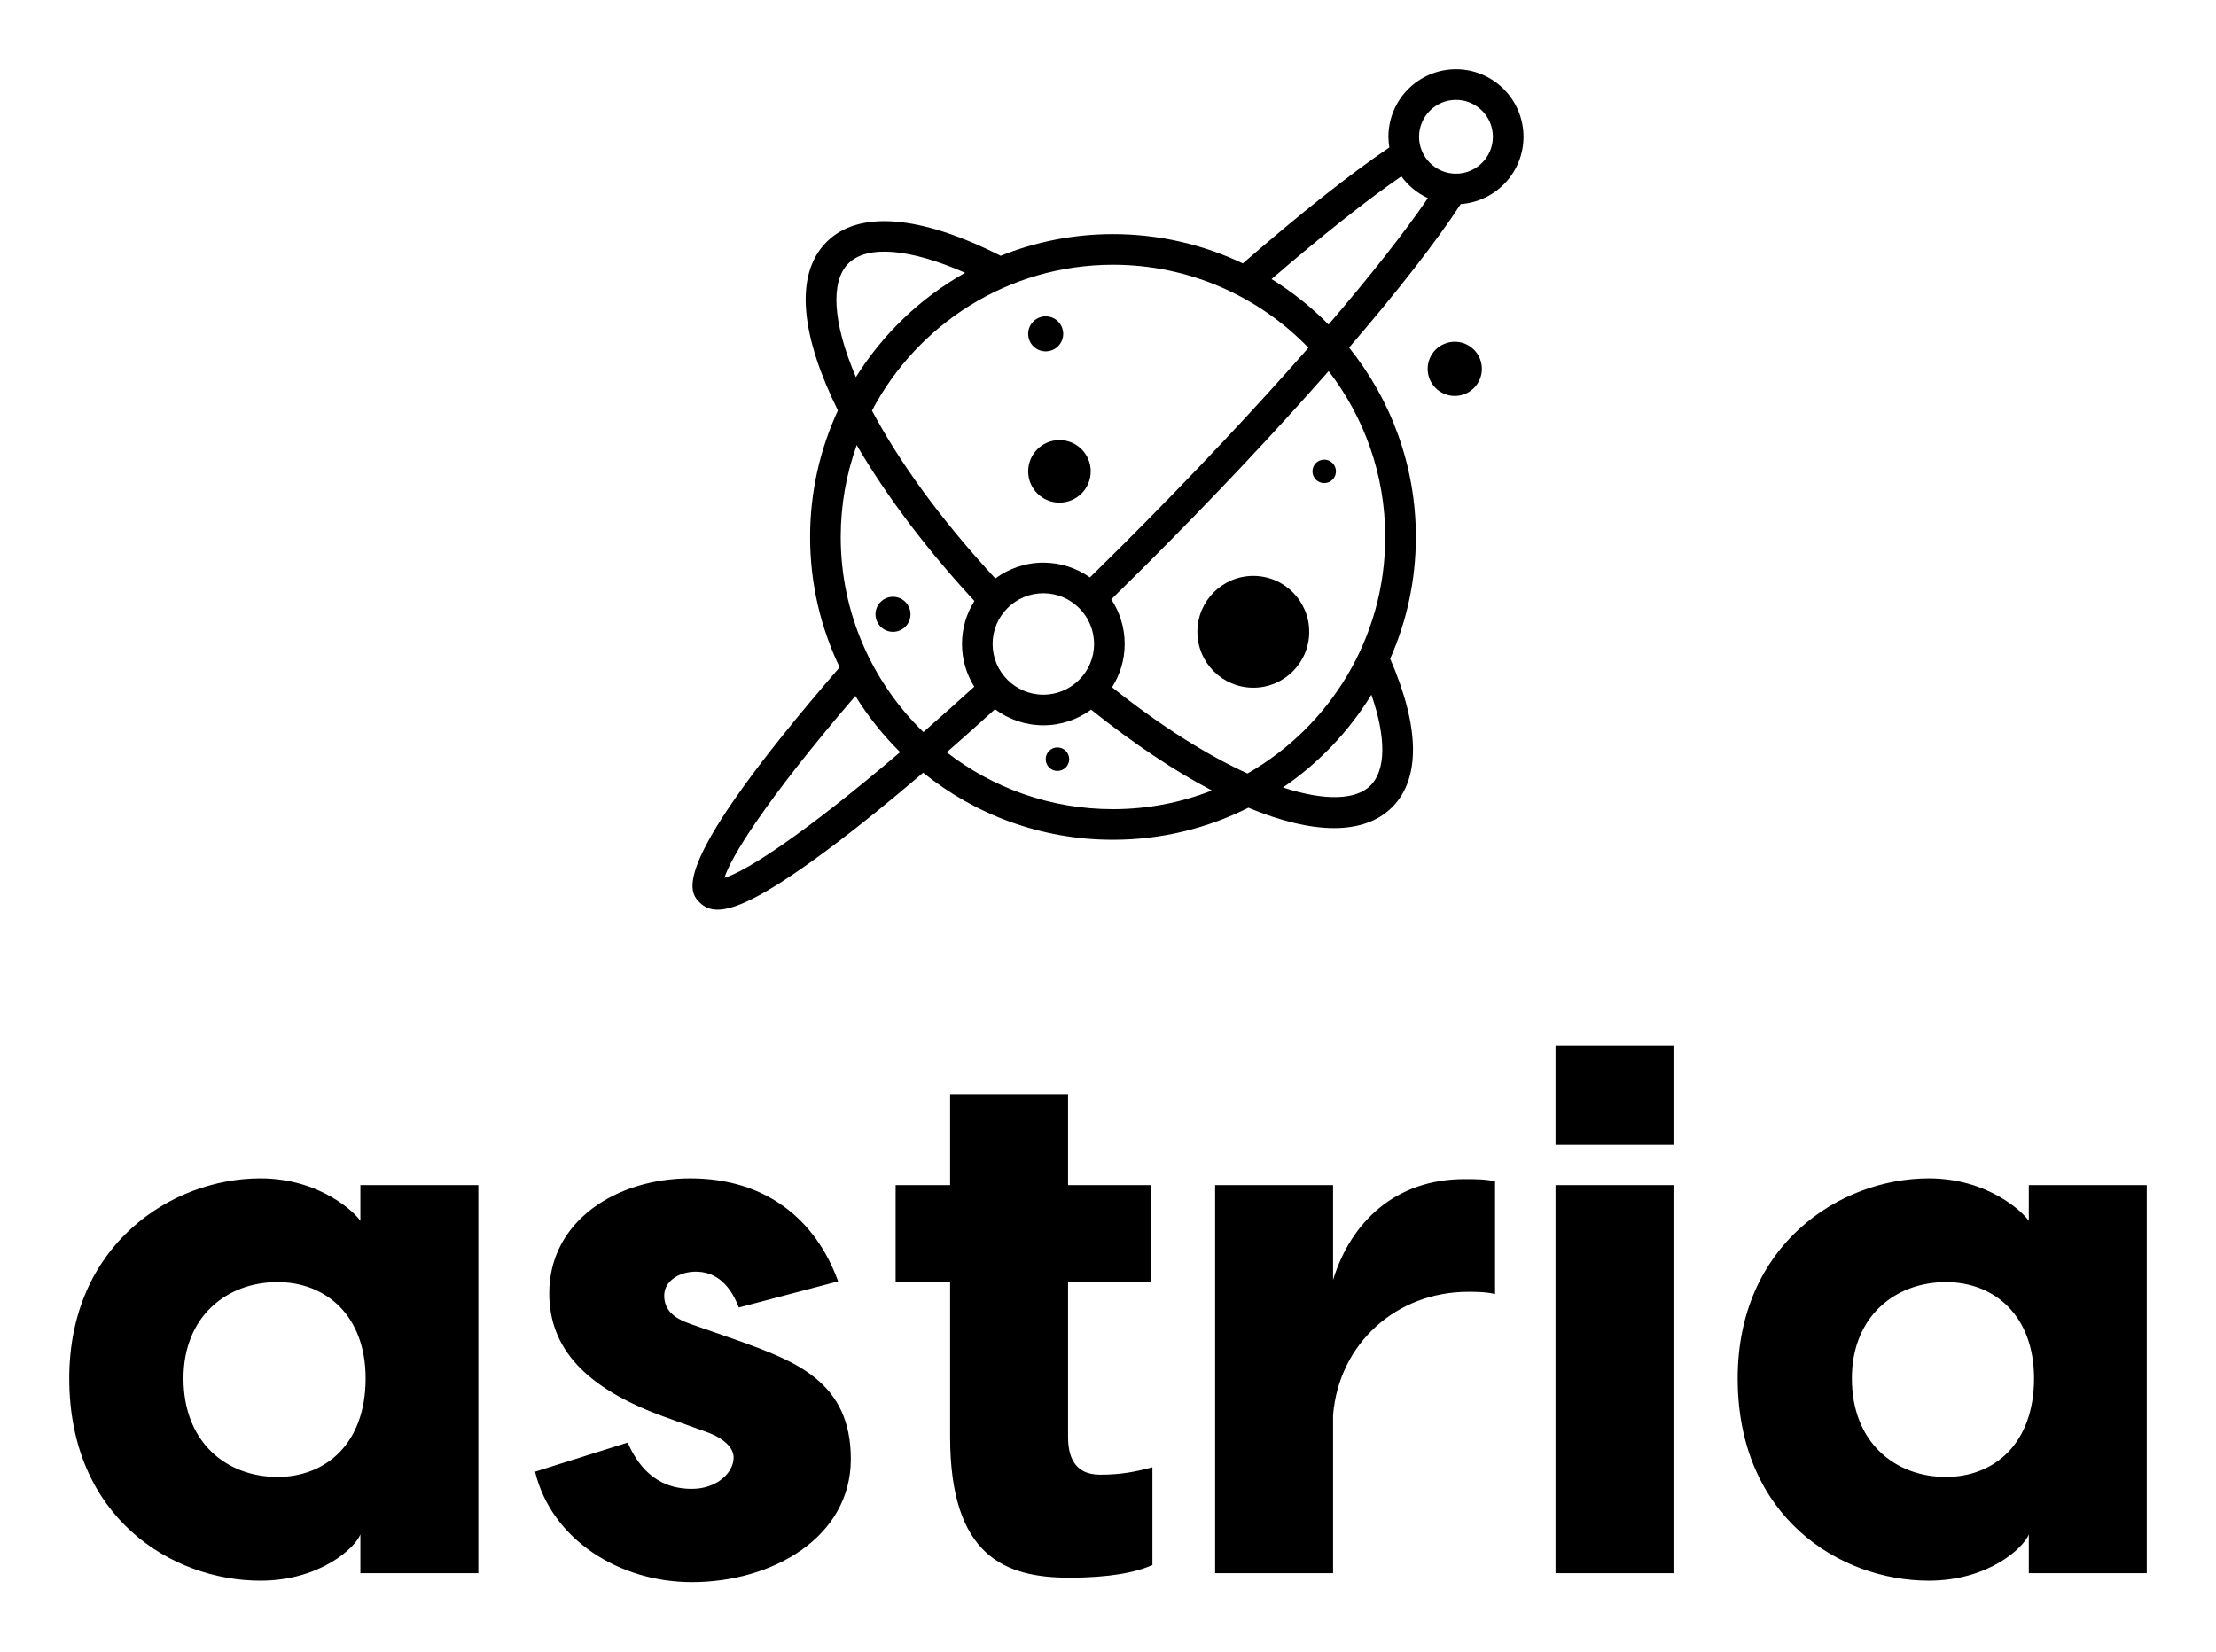
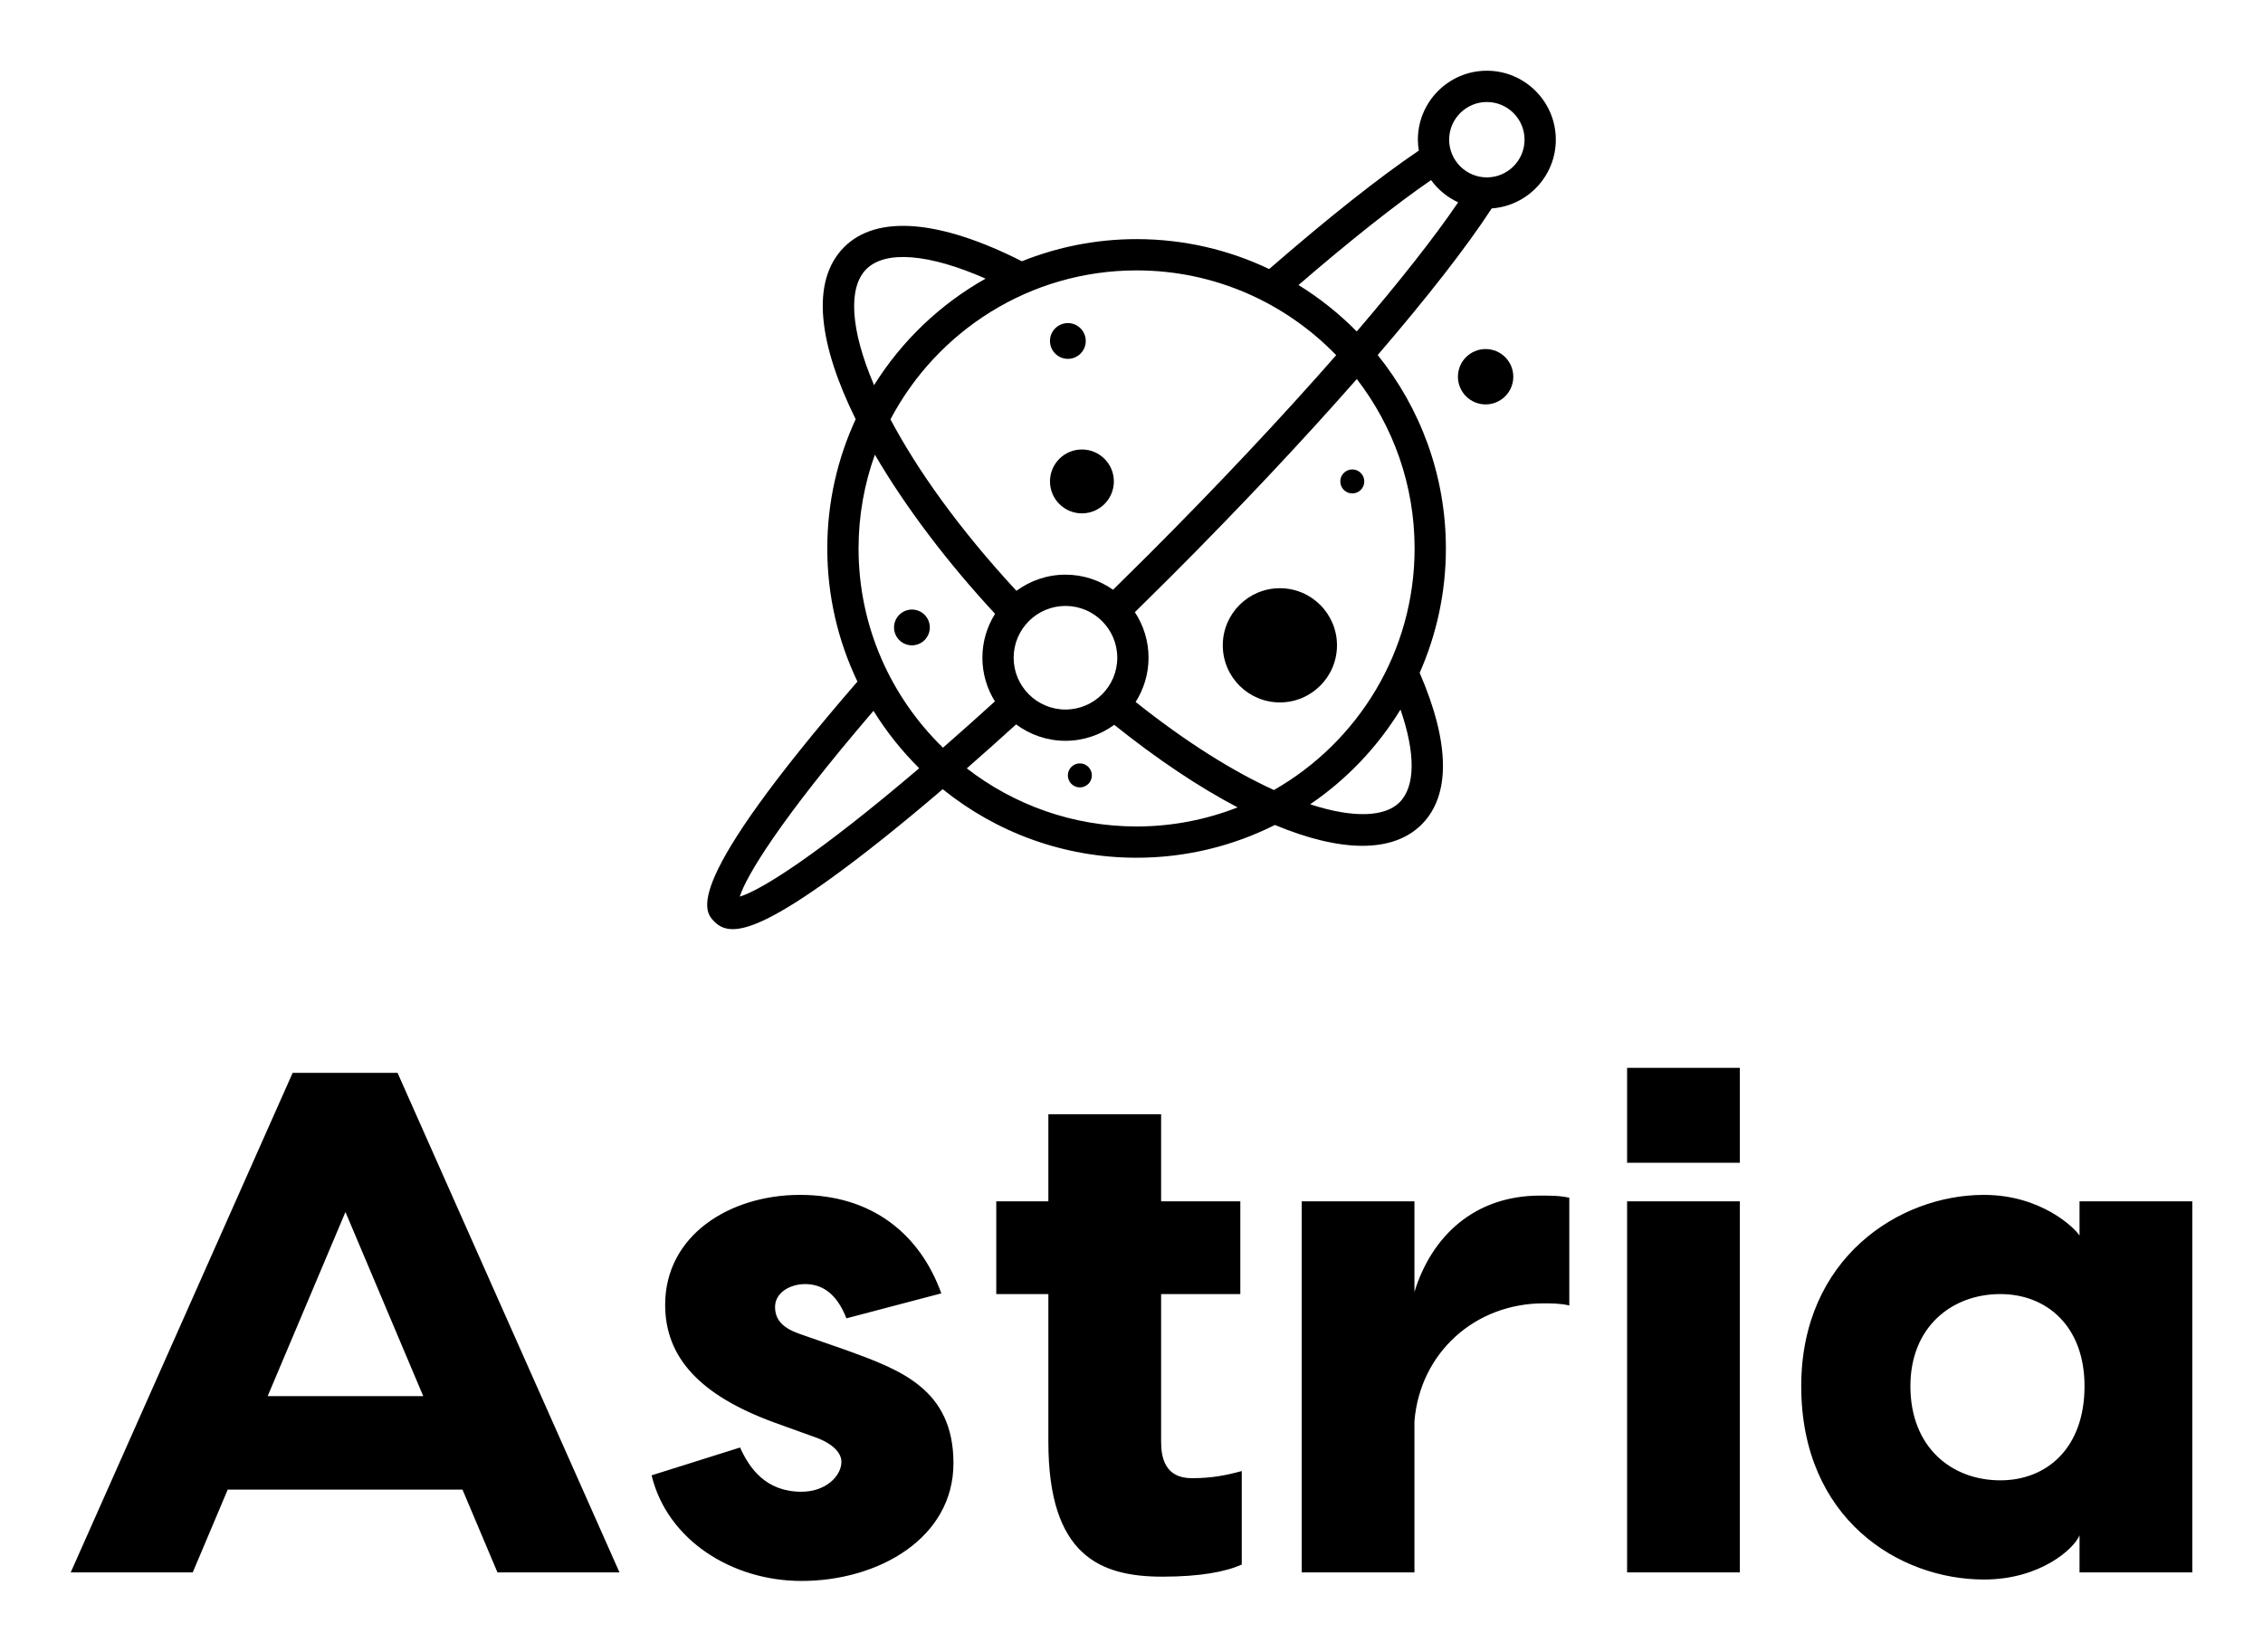
- <svg xmlns="http://www.w3.org/2000/svg" version="1.1" width="3200" height="2385.063" viewBox="0 0 3200 2385.063">
+ <svg xmlns="http://www.w3.org/2000/svg" version="1.1" width="3200" height="2335.53" viewBox="0 0 3200 2335.53">
  <g transform="scale(10) translate(10, 10)">
-     <defs id="SvgjsDefs1464">
-       <linearGradient id="SvgjsLinearGradient1469">
-         <stop id="SvgjsStop1470" stop-color="#00ff8f" offset="0" />
-         <stop id="SvgjsStop1471" stop-color="#00a1ff" offset="1" />
+     <defs id="SvgjsDefs1243">
+       <linearGradient id="SvgjsLinearGradient1248">
+         <stop id="SvgjsStop1249" stop-color="#00ff8f" offset="0" />
+         <stop id="SvgjsStop1250" stop-color="#00a1ff" offset="1" />
      </linearGradient>
-       <linearGradient id="SvgjsLinearGradient1472">
-         <stop id="SvgjsStop1473" stop-color="#00ff8f" offset="0" />
-         <stop id="SvgjsStop1474" stop-color="#00a1ff" offset="1" />
+       <linearGradient id="SvgjsLinearGradient1251">
+         <stop id="SvgjsStop1252" stop-color="#00ff8f" offset="0" />
+         <stop id="SvgjsStop1253" stop-color="#00a1ff" offset="1" />
      </linearGradient>
    </defs>
-     <g id="SvgjsG1465" featureKey="7KWit6-0" transform="matrix(1.359093,0,0,1.359093,85.3304,-5.782942)" fill="#000">
+     <g id="SvgjsG1244" featureKey="7KWit6-0" transform="matrix(1.359093,0,0,1.359093,85.3304,-5.782942)" fill="#000">
      <path d="M84.554,4.255c-3.956,0-7.176,3.219-7.176,7.174c0,0.387,0.039,0.765,0.099,1.135c-4.092,2.764-9.443,7-15.568,12.325  c-4.184-1.993-8.861-3.113-13.796-3.113c-4.216,0-8.241,0.823-11.934,2.303c-8.546-4.33-15.099-4.867-18.489-1.478  c-3.615,3.615-2.559,10.319,1.195,17.912c-1.891,4.094-2.954,8.646-2.954,13.445c0,4.956,1.127,9.652,3.138,13.851  C0.588,89.162,3.108,91.712,4.198,92.802c0.469,0.469,1.055,0.767,1.897,0.767c1.784,0,4.716-1.335,10.114-5.214  c3.358-2.414,7.331-5.58,11.733-9.347c5.522,4.455,12.538,7.131,20.169,7.131c5.171,0,10.056-1.233,14.39-3.409  c3.422,1.423,6.504,2.168,9.096,2.168c2.577,0,4.677-0.725,6.17-2.218c3.033-3.033,2.954-8.486-0.202-15.778  c1.748-3.965,2.728-8.34,2.728-12.943c0-7.611-2.661-14.608-7.095-20.124c5.15-5.988,9.264-11.255,11.862-15.254  c3.721-0.262,6.67-3.365,6.67-7.15C91.73,7.474,88.511,4.255,84.554,4.255z M68.88,33.851c-5.615,6.406-12.317,13.548-19.557,20.787  c-1.203,1.202-2.43,2.414-3.659,3.618c-1.404-0.985-3.109-1.569-4.951-1.569c-1.909,0-3.67,0.63-5.102,1.681  c-5.973-6.453-10.321-12.584-13.106-17.84c4.847-9.204,14.504-15.497,25.608-15.497C56.256,25.03,63.617,28.417,68.88,33.851z   M35.322,65.33c0-2.973,2.418-5.39,5.391-5.39c2.972,0,5.39,2.417,5.39,5.39c0,2.972-2.418,5.389-5.39,5.389  C37.741,70.719,35.322,68.302,35.322,65.33z M19.991,24.902c1.997-1.996,6.534-1.603,12.413,0.984  c-4.737,2.662-8.735,6.486-11.606,11.085C18.316,31.162,18.081,26.812,19.991,24.902z M33.389,60.761  c-0.832,1.326-1.32,2.889-1.32,4.569c0,1.666,0.483,3.22,1.304,4.542c-1.906,1.731-3.707,3.335-5.405,4.817  c-5.411-5.26-8.783-12.608-8.783-20.731c0-3.423,0.602-6.707,1.697-9.756C24.099,49.713,28.496,55.486,33.389,60.761z M6.826,90.183  c0.652-2.084,4.084-7.877,13.913-19.329c1.348,2.176,2.946,4.18,4.756,5.971C15.18,85.626,9.106,89.5,6.826,90.183z M48.112,82.885  c-6.647,0-12.774-2.26-17.665-6.044c1.661-1.451,3.373-2.979,5.129-4.575c1.438,1.066,3.211,1.707,5.136,1.707  c1.897,0,3.649-0.623,5.076-1.663c4.52,3.62,8.853,6.503,12.835,8.59C55.362,82.176,51.82,82.885,48.112,82.885z M75.468,80.378  c-1.517,1.516-4.78,1.675-9.296,0.201c3.787-2.577,6.999-5.942,9.397-9.857C77.141,75.275,77.128,78.719,75.468,80.378z   M77.038,53.958c0,10.755-5.903,20.15-14.637,25.135c-4.148-1.89-9.028-4.896-14.386-9.16c0.844-1.336,1.341-2.911,1.341-4.603  c0-1.752-0.526-3.379-1.424-4.741c1.24-1.215,2.479-2.438,3.691-3.65c7.151-7.151,13.796-14.222,19.403-20.606  C74.791,41.216,77.038,47.327,77.038,53.958z M64.959,26.553c5.377-4.637,10.091-8.369,13.792-10.919  c0.724,0.995,1.693,1.796,2.82,2.314c-2.49,3.659-6.115,8.261-10.553,13.435C69.204,29.542,67.171,27.917,64.959,26.553z   M84.554,15.352c-2.162,0-3.922-1.76-3.922-3.922c0-2.162,1.76-3.92,3.922-3.92c2.163,0,3.923,1.758,3.923,3.92  C88.477,13.592,86.717,15.352,84.554,15.352z" />
      <circle cx="84.426" cy="36.093" r="2.88" />
      <circle cx="63.021" cy="64.038" r="5.941" />
      <circle cx="42.211" cy="77.572" r="1.249" />
      <circle cx="70.555" cy="46.986" r="1.248" />
      <circle cx="40.963" cy="32.373" r="1.861" />
      <circle cx="24.738" cy="62.178" r="1.861" />
      <circle cx="42.425" cy="46.986" r="3.323" />
    </g>
-     <g id="SvgjsG1466" featureKey="ewgXDI-0" transform="matrix(5.389867,0,0,5.389867,-3.772906,109.4154)" fill="#000">
-       <path d="M8.5 9.6 l3.16 0 l0 10.4 l-3.16 0 l0 -1.04 c-0.14 0.36 -1.08 1.24 -2.68 1.24 c-2.38 0 -5.12 -1.7 -5.12 -5.42 c0 -3.58 2.74 -5.36 5.12 -5.36 c1.6 0 2.54 0.92 2.68 1.14 l0 -0.96 z M6.28 17.42 c1.3 0 2.36 -0.9 2.36 -2.64 c0 -1.68 -1.06 -2.58 -2.36 -2.58 c-1.36 0 -2.52 0.92 -2.52 2.58 c0 1.72 1.16 2.64 2.52 2.64 z M18.64 12.88 c-0.28 -0.72 -0.7 -0.96 -1.16 -0.96 c-0.42 0 -0.84 0.24 -0.84 0.64 c0 0.38 0.24 0.6 0.7 0.76 l1.32 0.46 c1.48 0.54 2.98 1.08 2.98 3.16 c0 2.1 -2.1 3.3 -4.26 3.3 c-1.94 0 -3.76 -1.14 -4.2 -2.96 l2.48 -0.78 c0.26 0.58 0.72 1.24 1.72 1.24 c0.68 0 1.12 -0.44 1.12 -0.84 c0 -0.2 -0.16 -0.46 -0.66 -0.66 l-1.22 -0.44 c-2.08 -0.76 -3.06 -1.82 -3.06 -3.3 c0 -1.94 1.8 -3.08 3.78 -3.08 c2.02 0 3.36 1.1 3.96 2.76 z M28.32 17.36 c0.56 0 0.96 -0.08 1.4 -0.2 l0 2.62 c-0.44 0.2 -1.16 0.34 -2.22 0.34 c-1.74 0 -3.2 -0.58 -3.2 -3.78 l0 -4.14 l-1.46 0 l0 -2.6 l1.46 0 l0 -2.44 l3.16 0 l0 2.44 l2.22 0 l0 2.6 l-2.22 0 l0 4.14 c0 0.46 0.12 1.02 0.86 1.02 z M38.08 9.44 c0.28 0 0.56 0 0.82 0.06 l0 3.02 c-0.24 -0.06 -0.52 -0.06 -0.72 -0.06 c-1.92 0 -3.46 1.38 -3.62 3.3 l0 4.24 l-3.16 0 l0 -10.4 l3.16 0 l0 2.54 c0.48 -1.56 1.68 -2.7 3.52 -2.7 z M43.68 5.86 l0 2.66 l-3.16 0 l0 -2.66 l3.16 0 z M43.68 9.6 l0 10.4 l-3.16 0 l0 -10.4 l3.16 0 z M53.2 9.6 l3.16 0 l0 10.4 l-3.16 0 l0 -1.04 c-0.14 0.36 -1.08 1.24 -2.68 1.24 c-2.38 0 -5.12 -1.7 -5.12 -5.42 c0 -3.58 2.74 -5.36 5.12 -5.36 c1.6 0 2.54 0.92 2.68 1.14 l0 -0.96 z M50.98 17.42 c1.3 0 2.36 -0.9 2.36 -2.64 c0 -1.68 -1.06 -2.58 -2.36 -2.58 c-1.36 0 -2.52 0.92 -2.52 2.58 c0 1.72 1.16 2.64 2.52 2.64 z" />
+     <g id="SvgjsG1245" featureKey="ewgXDI-0" transform="matrix(5.045408,0,0,5.045408,-2.018159,111.4339)" fill="#000">
+       <path d="M12.36 20 l-0.98 -2.32 l-6.58 0 l-0.98 2.32 l-3.42 0 l6.22 -14 l2.94 0 l6.22 14 l-3.42 0 z M5.92 15.06 l4.36 0 l-2.18 -5.16 z M22.14 12.88 c-0.28 -0.72 -0.7 -0.96 -1.16 -0.96 c-0.42 0 -0.84 0.24 -0.84 0.64 c0 0.38 0.24 0.6 0.7 0.76 l1.32 0.46 c1.48 0.54 2.98 1.08 2.98 3.16 c0 2.1 -2.1 3.3 -4.26 3.3 c-1.94 0 -3.76 -1.14 -4.2 -2.96 l2.48 -0.78 c0.26 0.58 0.72 1.24 1.72 1.24 c0.68 0 1.12 -0.44 1.12 -0.84 c0 -0.2 -0.16 -0.46 -0.66 -0.66 l-1.22 -0.44 c-2.08 -0.76 -3.06 -1.82 -3.06 -3.3 c0 -1.94 1.8 -3.08 3.78 -3.08 c2.02 0 3.36 1.1 3.96 2.76 z M31.82 17.36 c0.56 0 0.96 -0.08 1.4 -0.2 l0 2.62 c-0.44 0.2 -1.16 0.34 -2.22 0.34 c-1.74 0 -3.2 -0.58 -3.2 -3.78 l0 -4.14 l-1.46 0 l0 -2.6 l1.46 0 l0 -2.44 l3.16 0 l0 2.44 l2.22 0 l0 2.6 l-2.22 0 l0 4.14 c0 0.46 0.12 1.02 0.86 1.02 z M41.58 9.44 c0.28 0 0.56 0 0.82 0.06 l0 3.02 c-0.24 -0.06 -0.52 -0.06 -0.72 -0.06 c-1.92 0 -3.46 1.38 -3.62 3.3 l0 4.24 l-3.16 0 l0 -10.4 l3.16 0 l0 2.54 c0.48 -1.56 1.68 -2.7 3.52 -2.7 z M47.18 5.86 l0 2.66 l-3.16 0 l0 -2.66 l3.16 0 z M47.18 9.6 l0 10.4 l-3.16 0 l0 -10.4 l3.16 0 z M56.7 9.6 l3.16 0 l0 10.4 l-3.16 0 l0 -1.04 c-0.14 0.36 -1.08 1.24 -2.68 1.24 c-2.38 0 -5.12 -1.7 -5.12 -5.42 c0 -3.58 2.74 -5.36 5.12 -5.36 c1.6 0 2.54 0.92 2.68 1.14 l0 -0.96 z M54.48 17.42 c1.3 0 2.36 -0.9 2.36 -2.64 c0 -1.68 -1.06 -2.58 -2.36 -2.58 c-1.36 0 -2.52 0.92 -2.52 2.58 c0 1.72 1.16 2.64 2.52 2.64 z" />
    </g>
  </g>
</svg>
